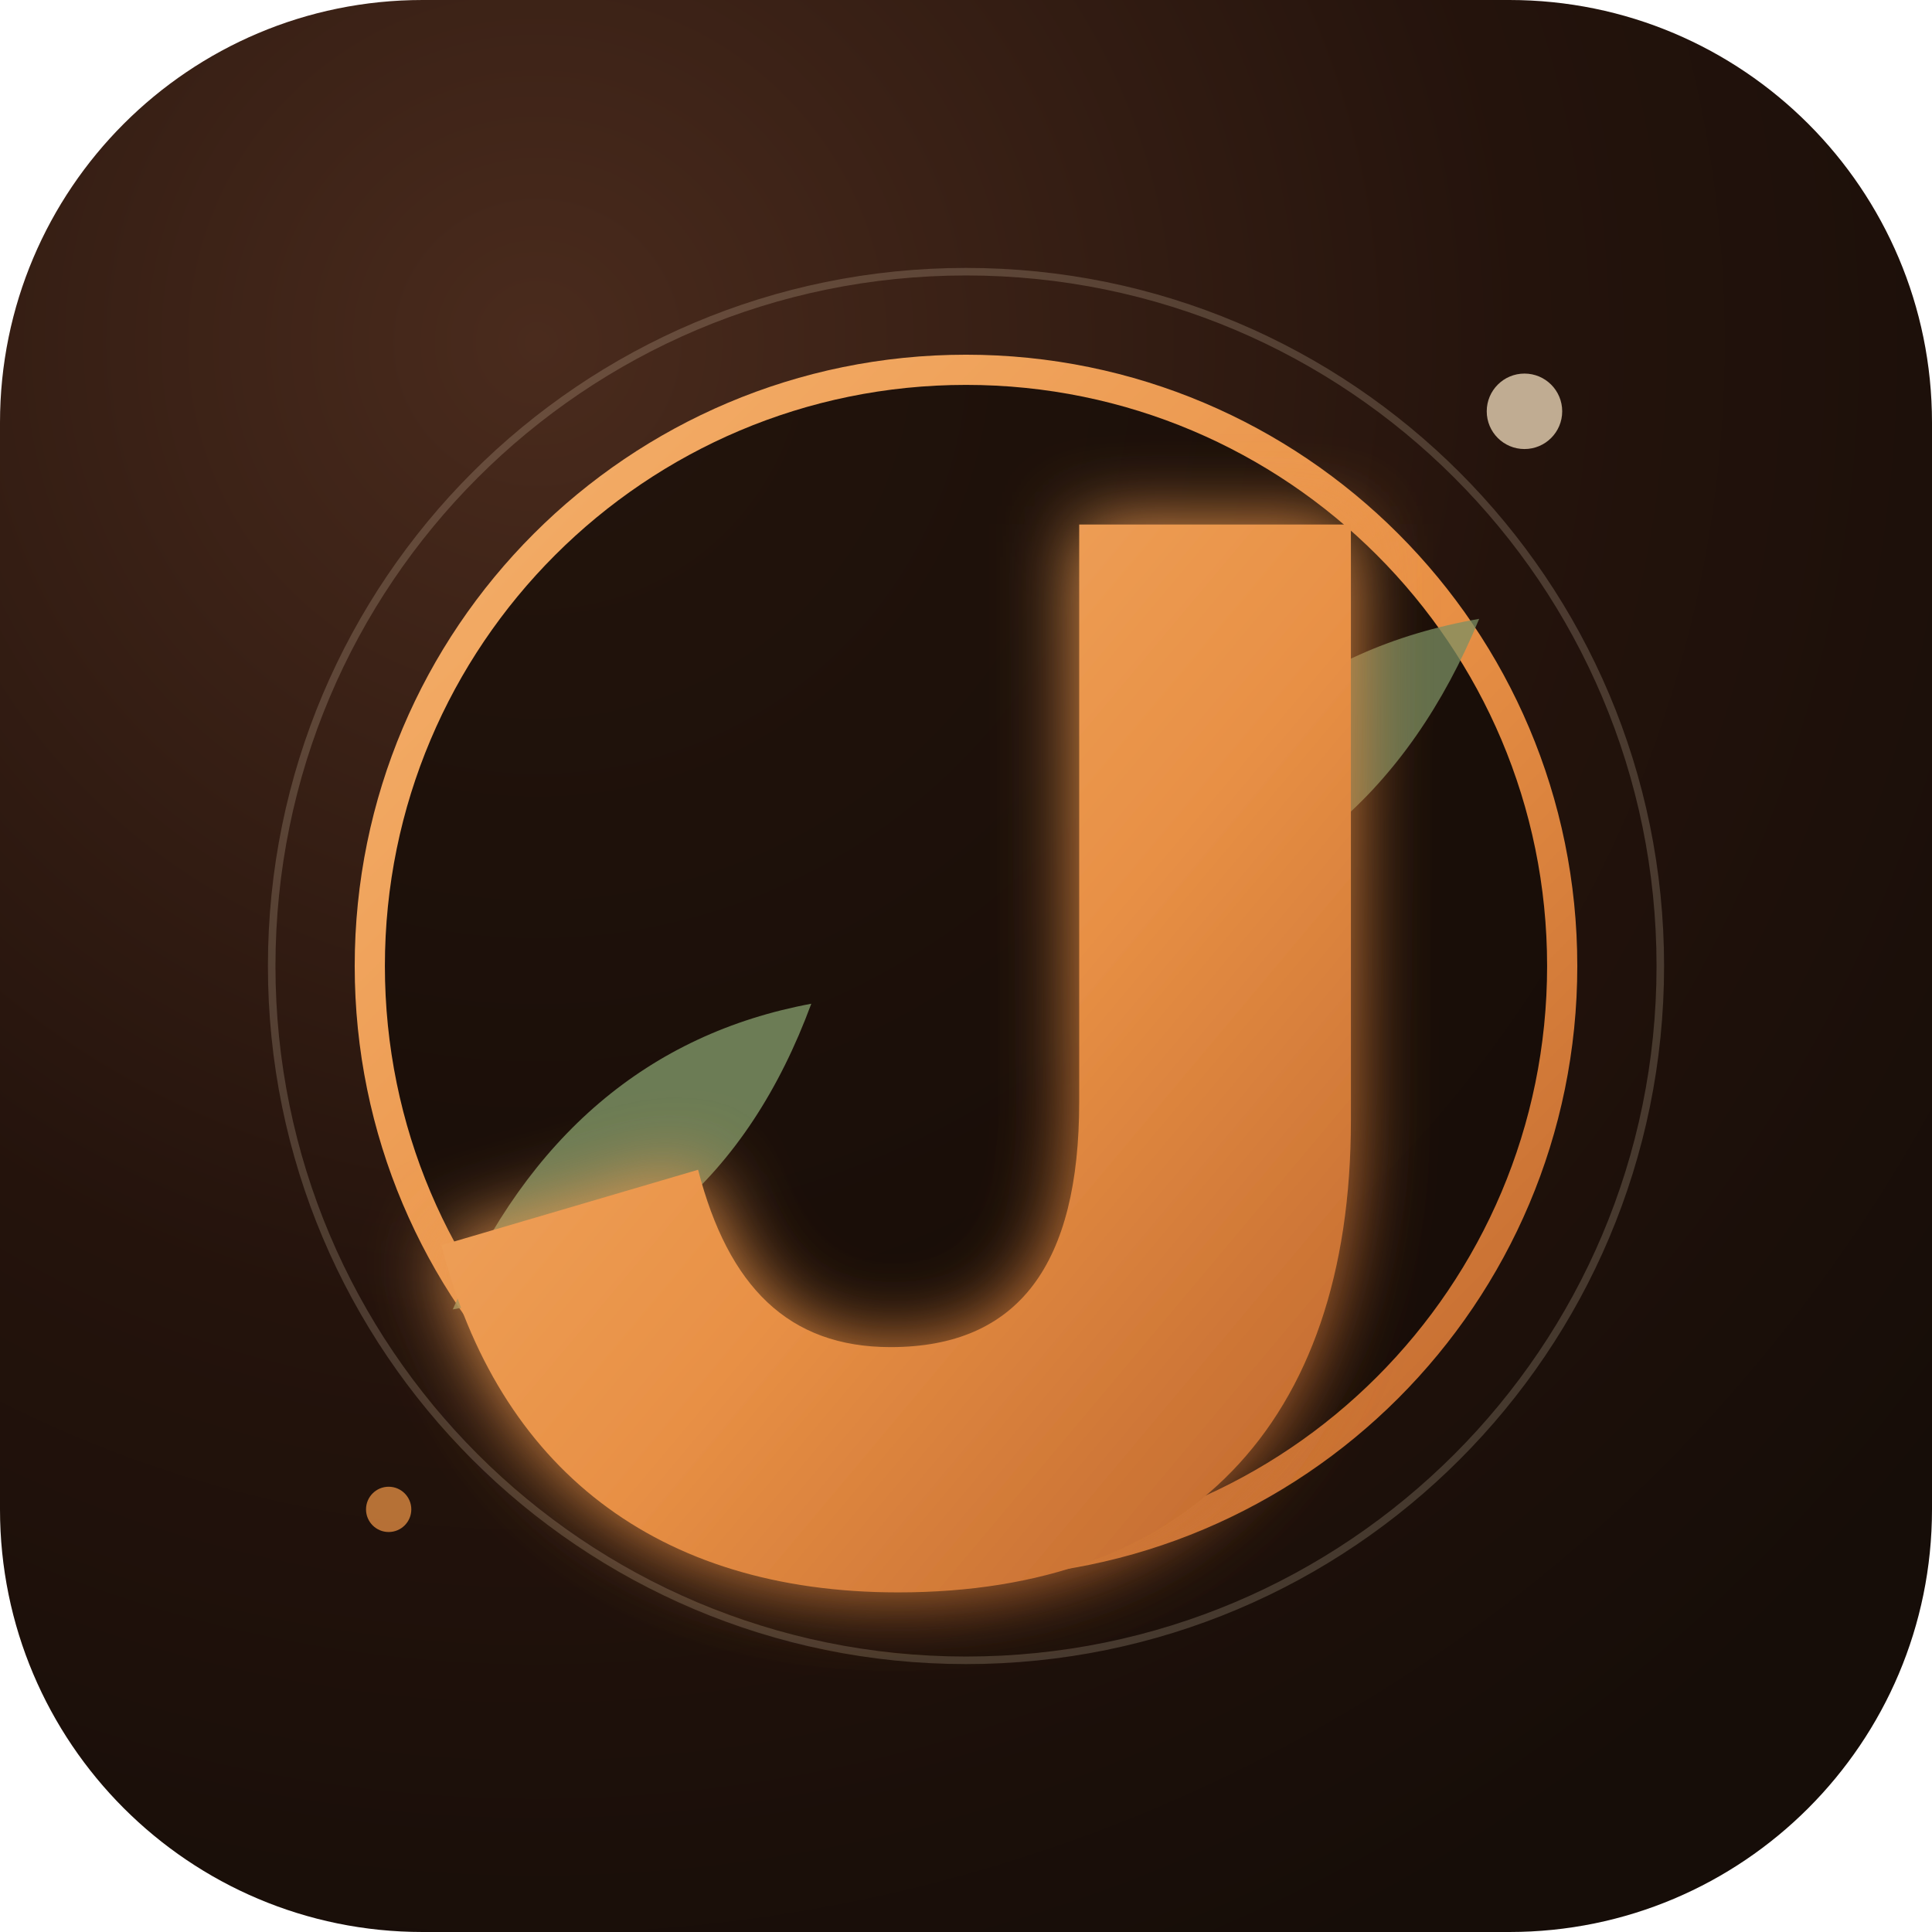
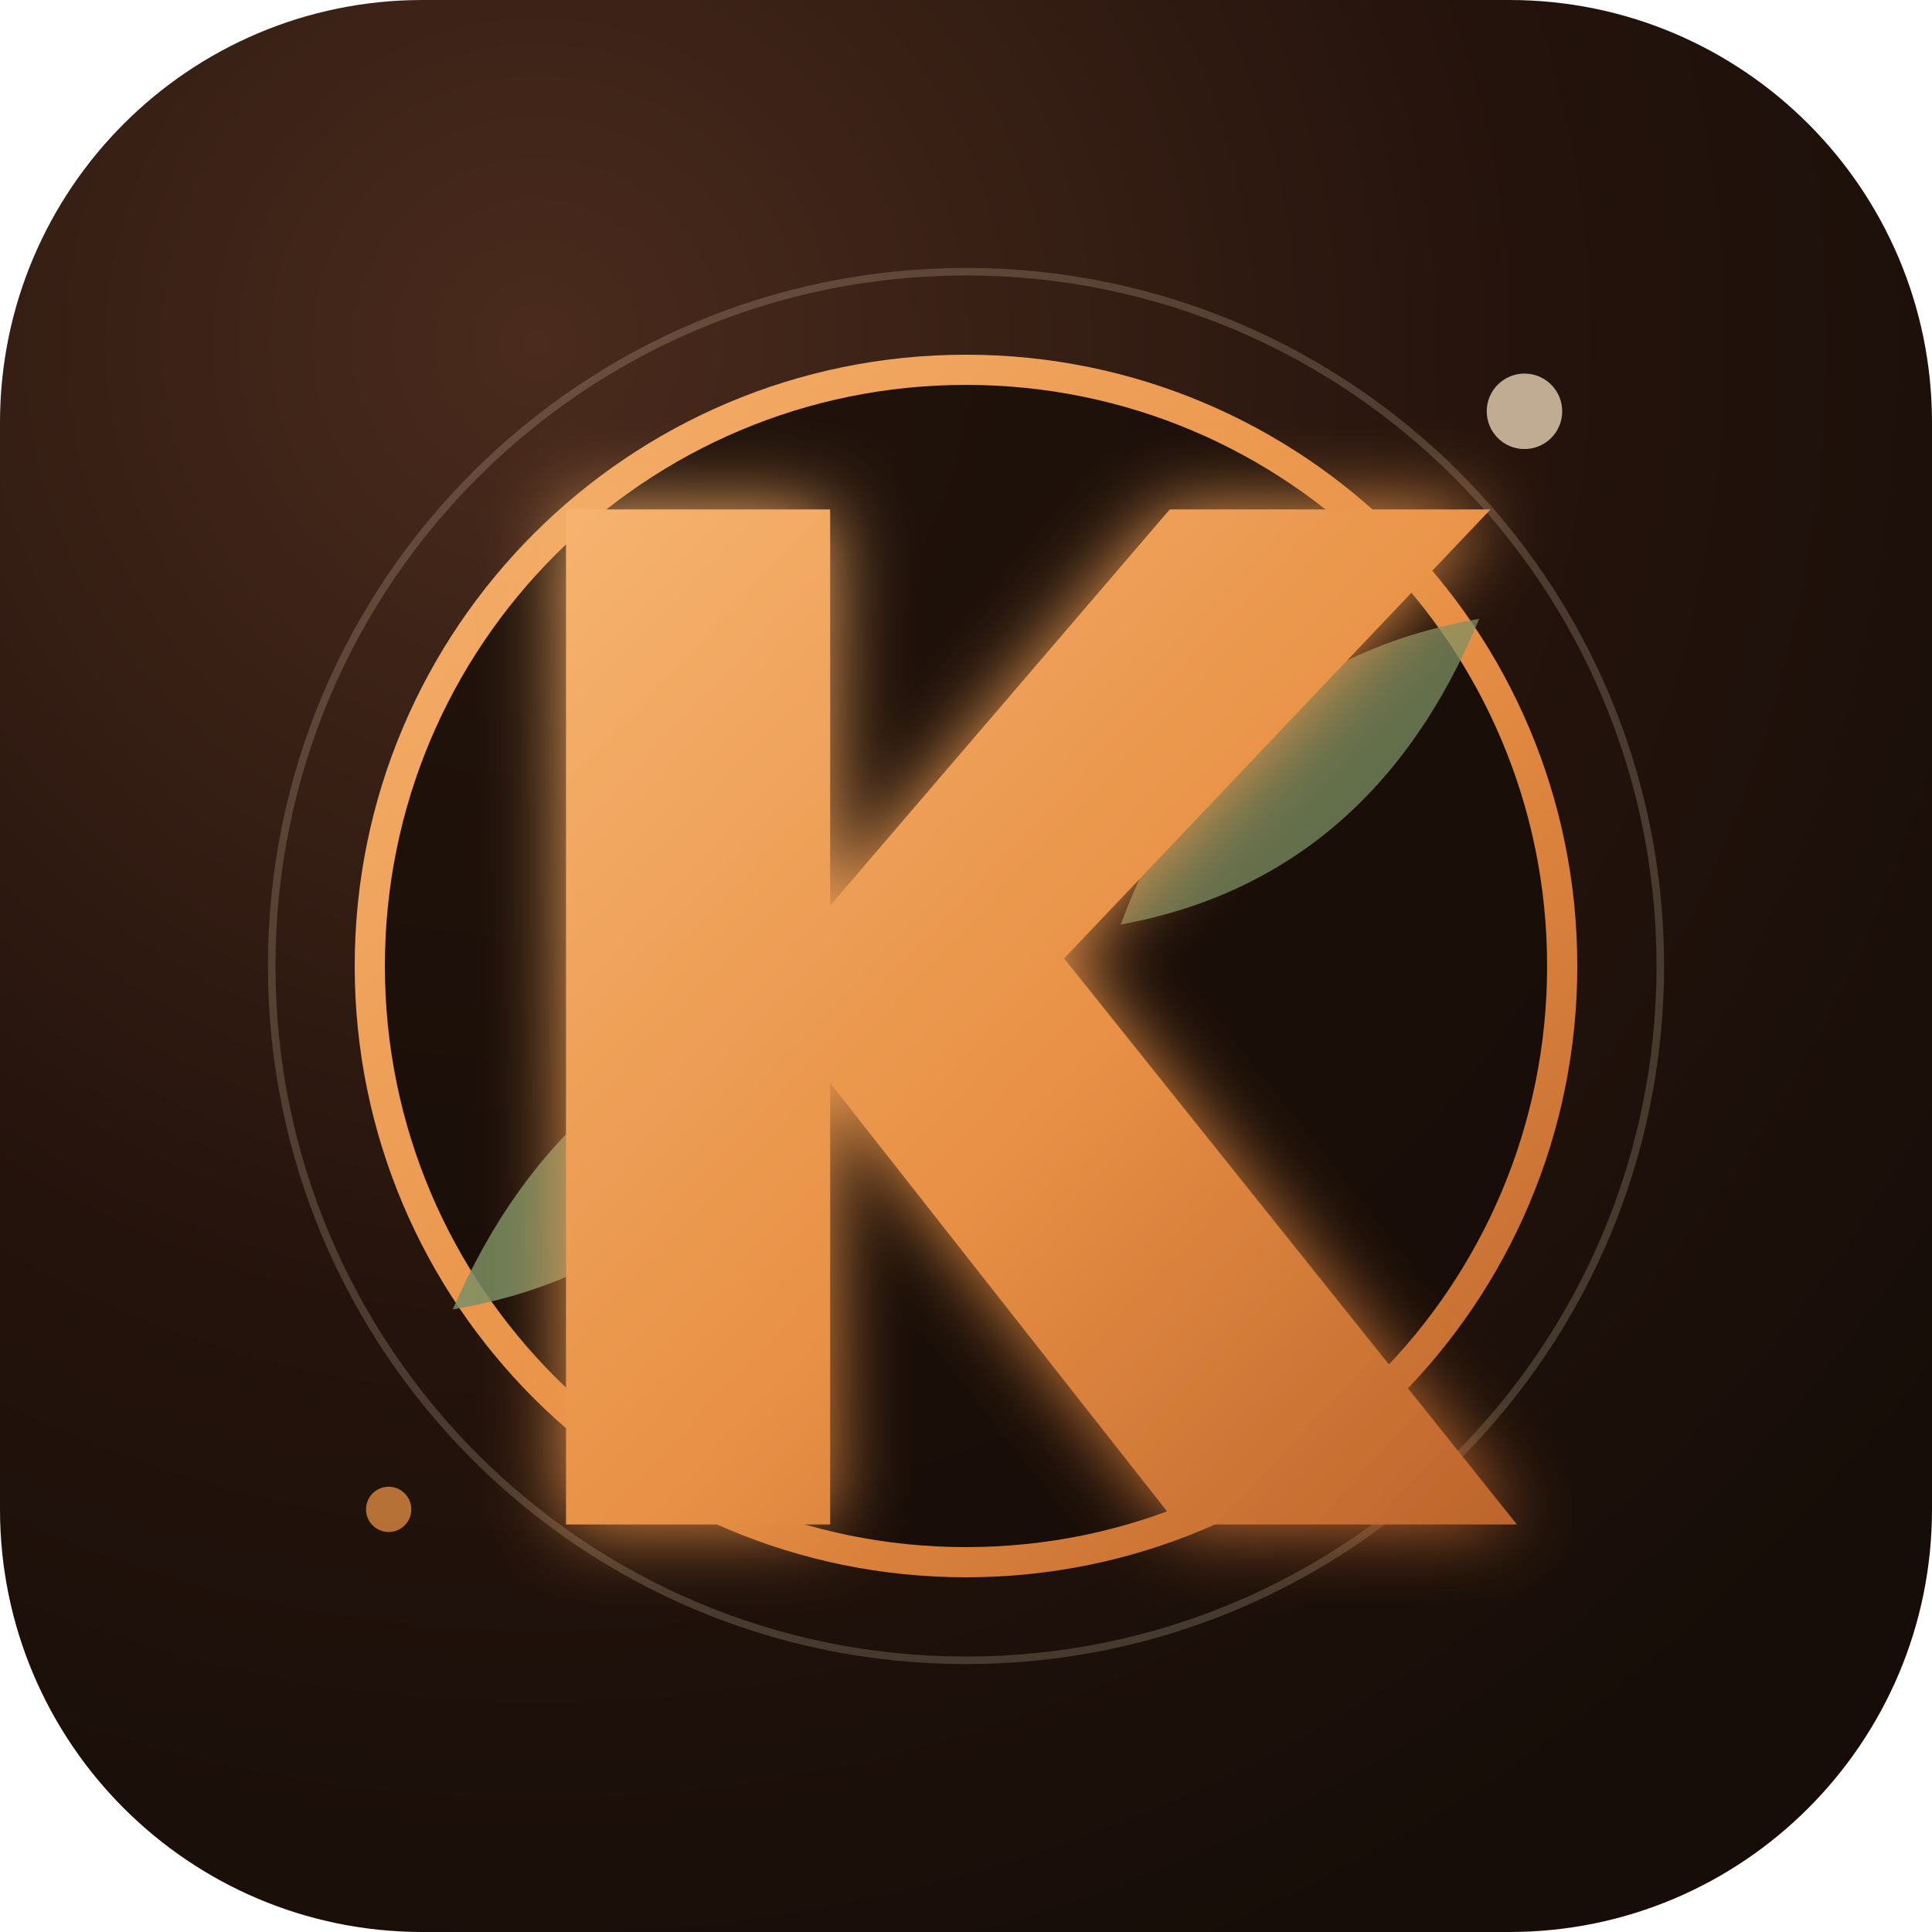
<svg xmlns="http://www.w3.org/2000/svg" viewBox="0 0 512 512">
  <defs>
    <radialGradient id="background" cx="28%" cy="18%" r="92%">
      <stop offset="0" stop-color="#4a2b1d" />
      <stop offset="0.55" stop-color="#24130c" />
      <stop offset="1" stop-color="#160d08" />
    </radialGradient>
    <linearGradient id="ember" x1="0" y1="0" x2="1" y2="1">
      <stop stop-color="#f6b36f" />
      <stop offset="0.55" stop-color="#e89045" />
      <stop offset="1" stop-color="#bc642c" />
    </linearGradient>
    <filter id="glow" x="-50%" y="-50%" width="200%" height="200%">
      <feGaussianBlur stdDeviation="10" result="blur" />
      <feMerge>
        <feMergeNode in="blur" />
        <feMergeNode in="SourceGraphic" />
      </feMerge>
    </filter>
  </defs>
  <rect width="512" height="512" rx="112" fill="url(#background)" />
  <circle cx="256" cy="256" r="184" fill="none" stroke="#f4dfbf" stroke-opacity="0.2" stroke-width="2" />
  <circle cx="256" cy="256" r="158" fill="#160d08" fill-opacity="0.74" stroke="url(#ember)" stroke-width="8" />
  <path d="M120 347c47-8 78-35 95-81-43 8-75 35-95 81Z" fill="#7b8f63" fill-opacity="0.85" />
  <path d="M392 164c-46 8-78 35-95 81 44-8 76-35 95-81Z" fill="#7b8f63" fill-opacity="0.75" />
-   <path d="M286 139h72v158c0 81-44 125-120 125-64 0-106-33-121-92l68-20c8 31 24 47 51 47 34 0 50-22 50-65V139Z" fill="url(#ember)" filter="url(#glow)" />
+   <path d="M150 135h70v105l90-105h85L282 254l120 150h-90l-92-117v117h-70Z" fill="url(#ember)" filter="url(#glow)" />
  <circle cx="404" cy="109" r="10" fill="#f4dfbf" fill-opacity="0.75" />
  <circle cx="103" cy="400" r="6" fill="#e89045" fill-opacity="0.75" />
</svg>
